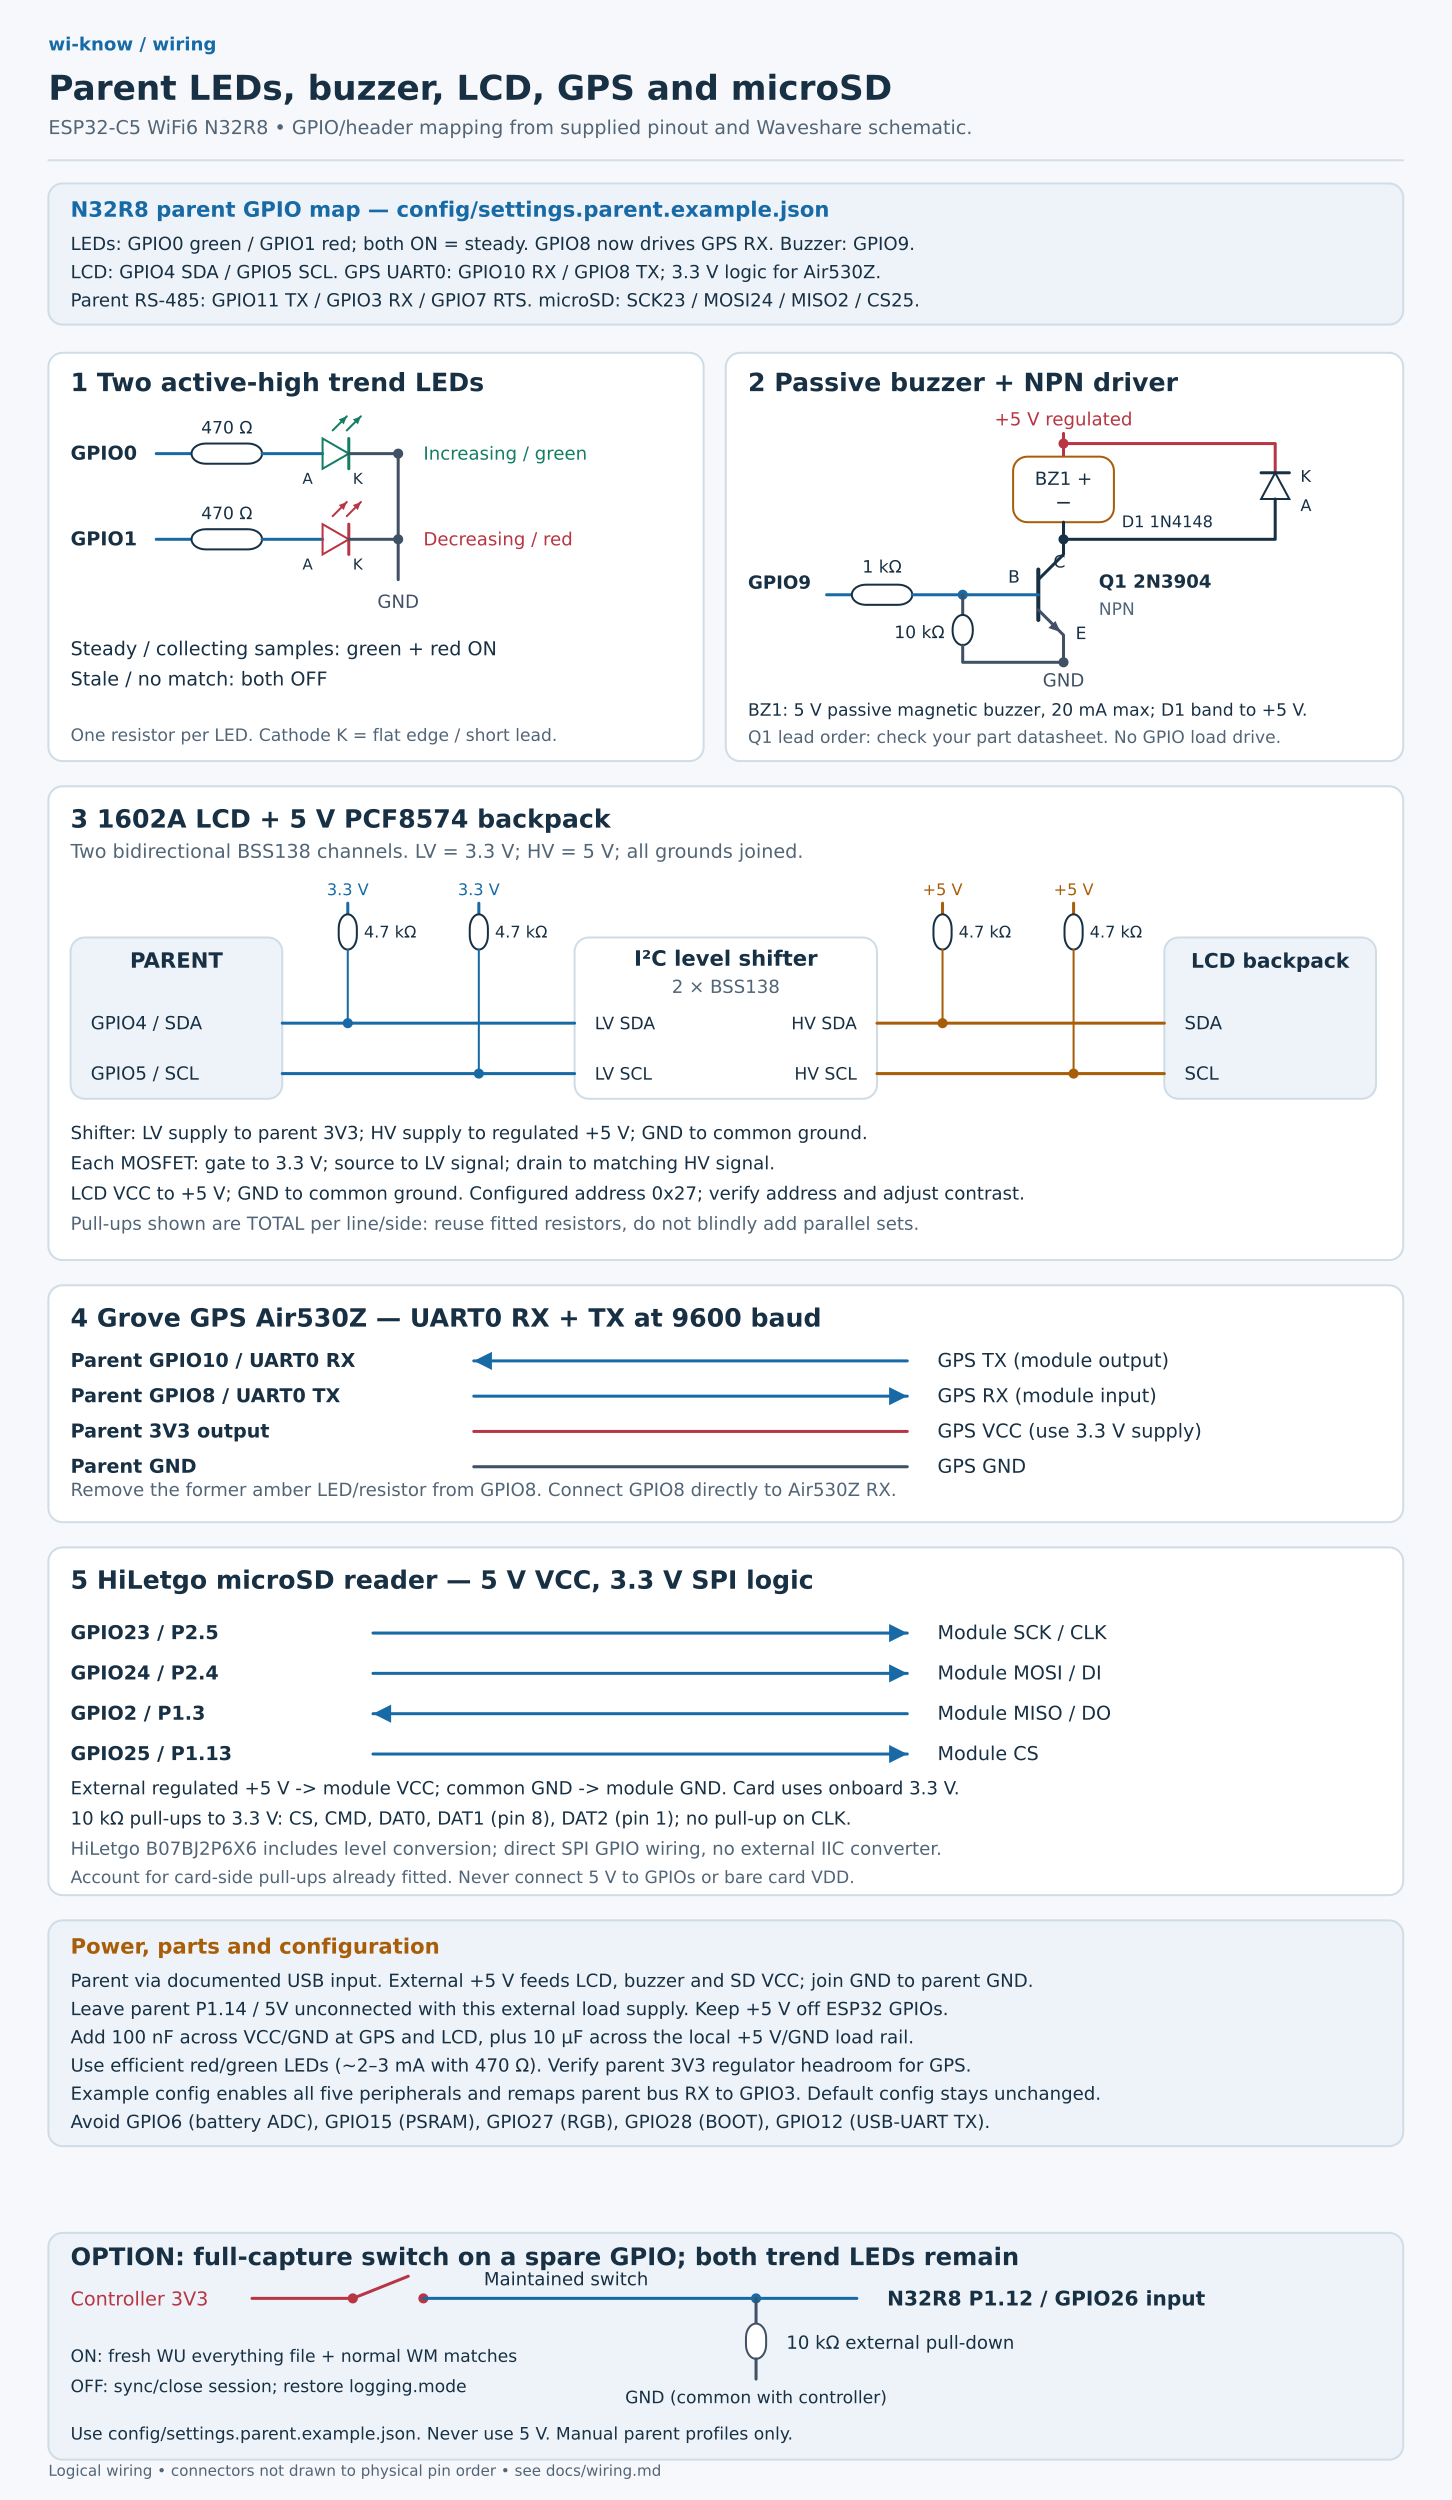
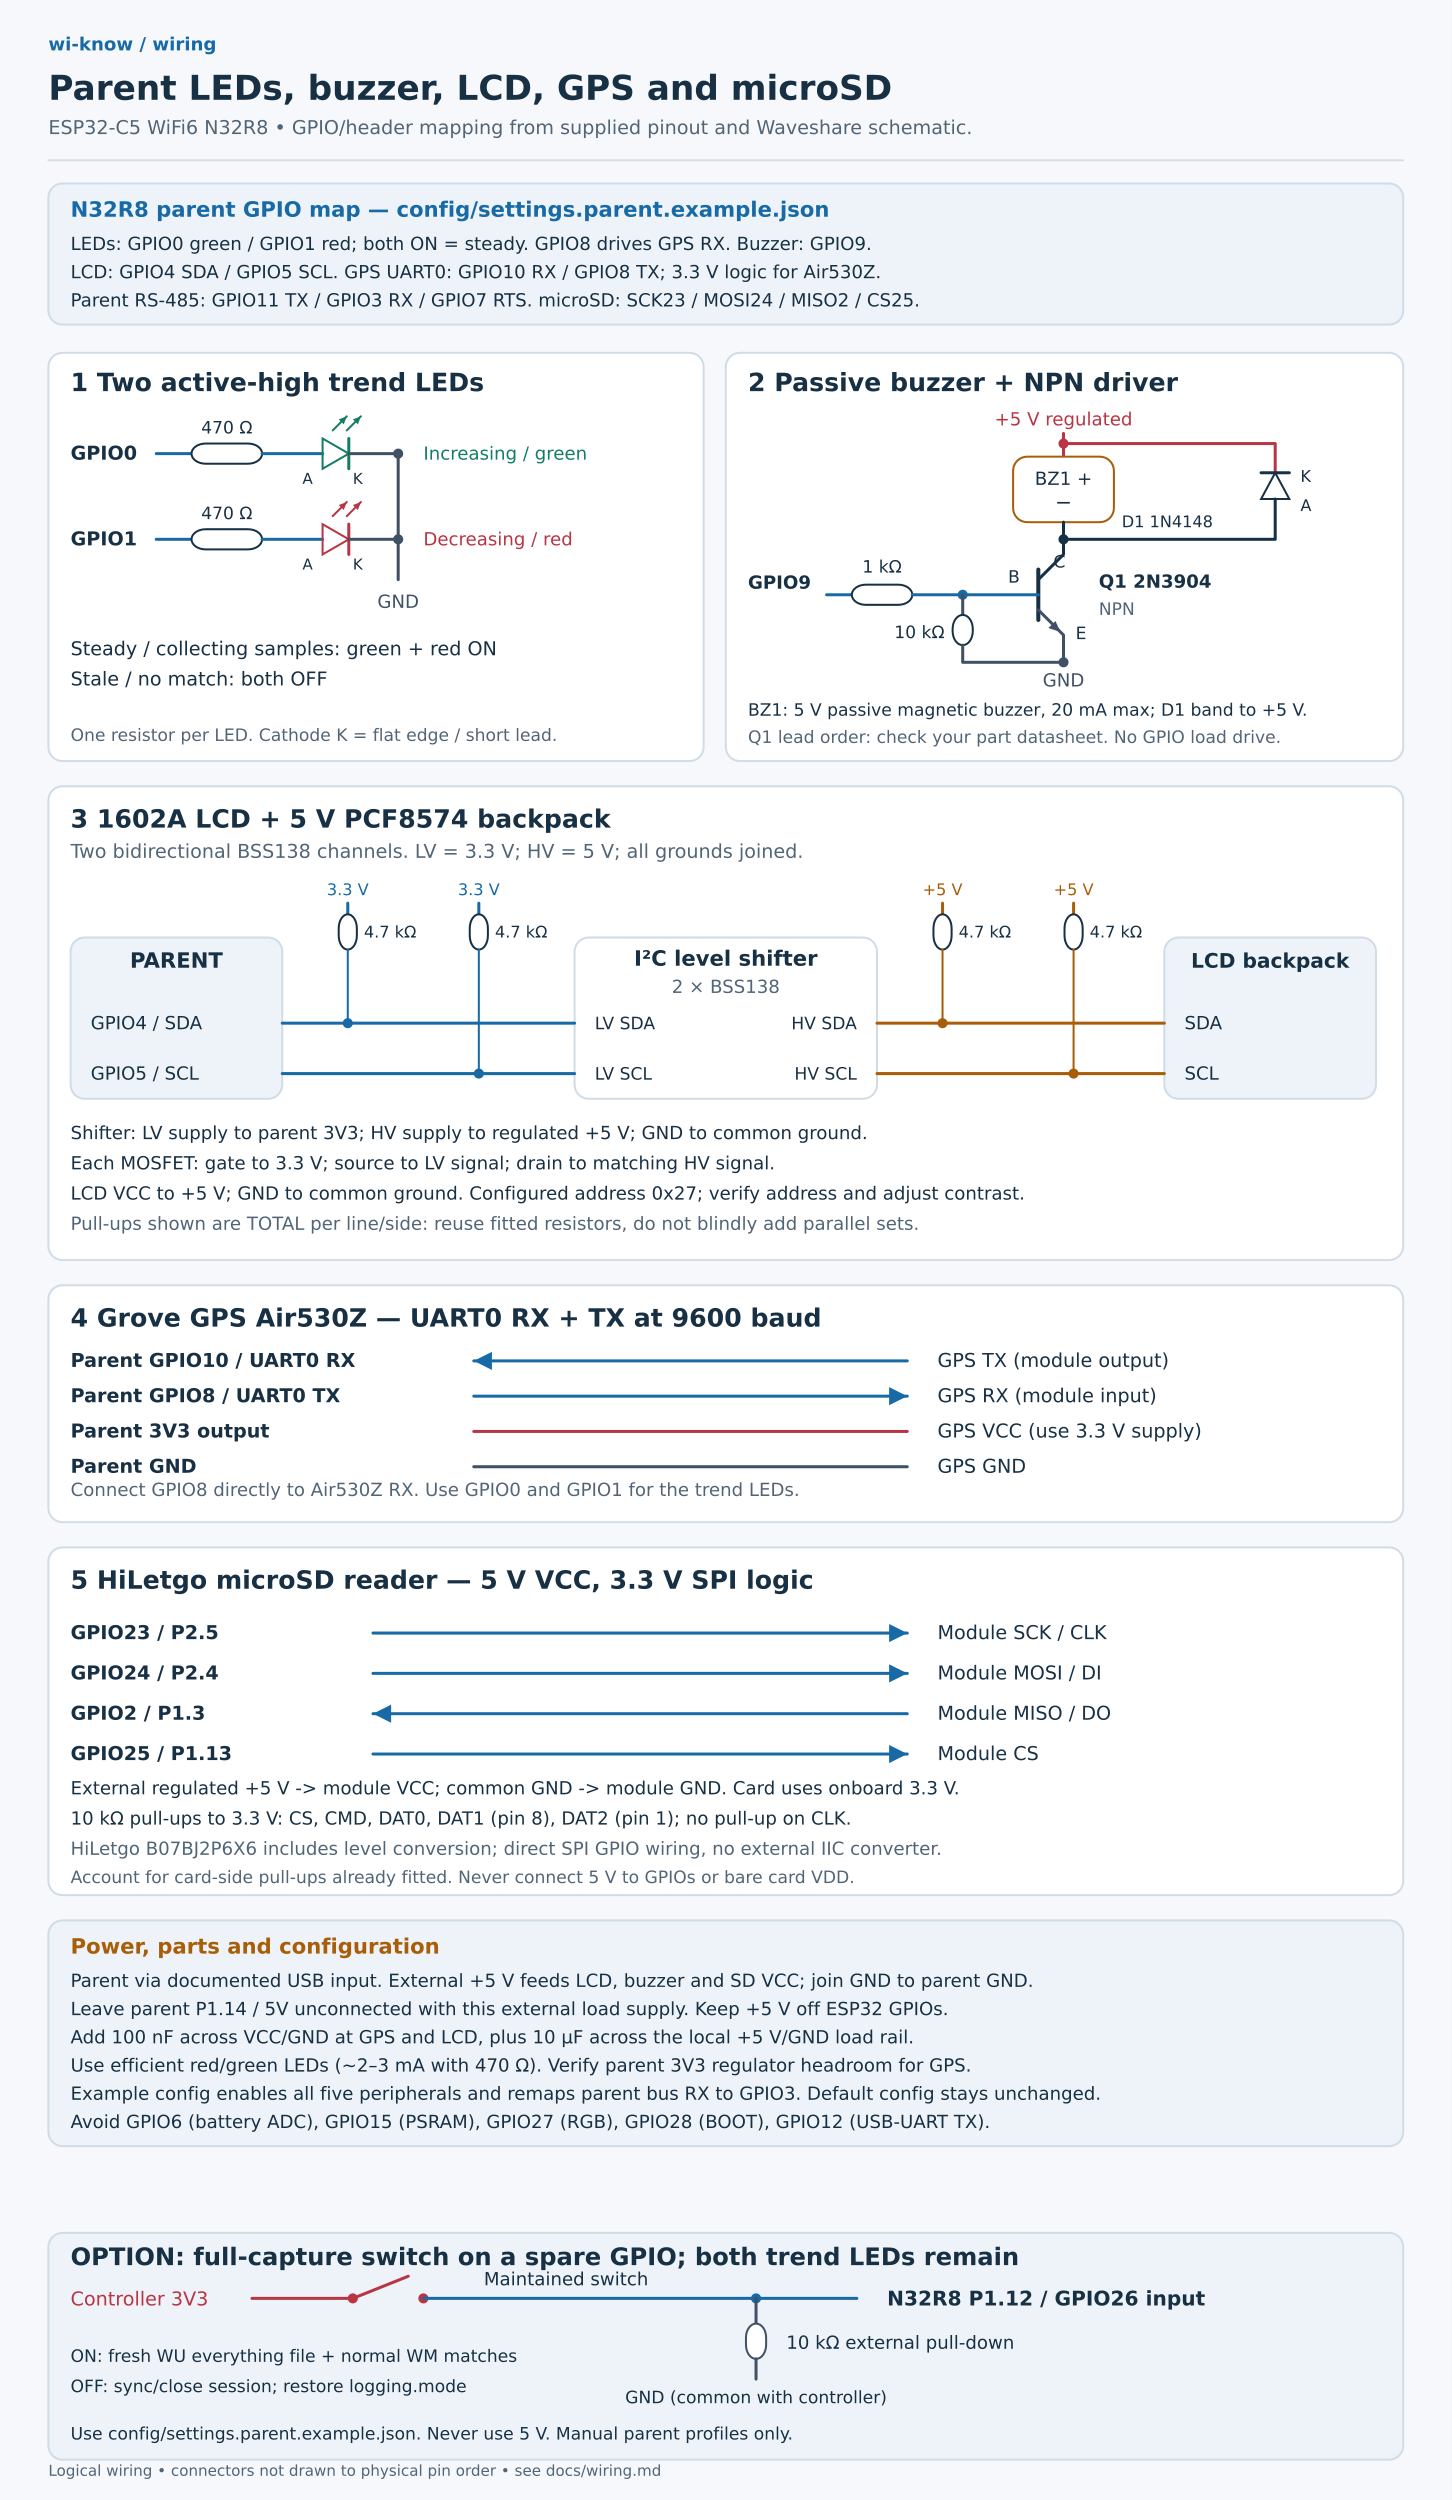
<svg xmlns="http://www.w3.org/2000/svg" width="1440" height="2480" viewBox="0 0 1440 2480" role="img" aria-labelledby="title description">
  <defs>
    <marker id="arrow-blue" markerWidth="8" markerHeight="8" refX="6" refY="3" orient="auto-start-reverse">
      <path d="M0,0 L0,6 L6,3 z" fill="#176aa5" />
    </marker>
  </defs>
  <rect width="1440" height="2480" fill="#f6f8fb" />
  <text x="48" y="50" fill="#176aa5" font-family="DejaVu Sans, Noto Sans, sans-serif" font-size="18" font-weight="700" text-anchor="start">wi-know / wiring</text>
  <text x="48" y="99" fill="#183044" font-family="DejaVu Sans, Noto Sans, sans-serif" font-size="34" font-weight="700" text-anchor="start">Parent LEDs, buzzer, LCD, GPS and microSD</text>
  <text x="48" y="133" fill="#526577" font-family="DejaVu Sans, Noto Sans, sans-serif" font-size="19" font-weight="400" text-anchor="start">ESP32-C5 WiFi6 N32R8 • GPIO/header mapping from supplied pinout and Waveshare schematic.</text>
  <polyline points="48,159 1392,159" fill="none" stroke="#d5dfe8" stroke-width="2" stroke-linejoin="round" stroke-linecap="round" />
  <rect x="48" y="182" width="1344" height="140" rx="14" fill="#edf3f8" stroke="#d0dce6" stroke-width="2" />
  <text x="70" y="215" fill="#176aa5" font-family="DejaVu Sans, Noto Sans, sans-serif" font-size="21" font-weight="700" text-anchor="start">N32R8 parent GPIO map — config/settings.parent.example.json</text>
-   <text x="70" y="248" fill="#183044" font-family="DejaVu Sans, Noto Sans, sans-serif" font-size="18" font-weight="400" text-anchor="start">LEDs: GPIO0 green / GPIO1 red; both ON = steady. GPIO8 now drives GPS RX. Buzzer: GPIO9.</text>
+   <text x="70" y="248" fill="#183044" font-family="DejaVu Sans, Noto Sans, sans-serif" font-size="18" font-weight="400" text-anchor="start">LEDs: GPIO0 green / GPIO1 red; both ON = steady. GPIO8 drives GPS RX. Buzzer: GPIO9.</text>
  <text x="70" y="276" fill="#183044" font-family="DejaVu Sans, Noto Sans, sans-serif" font-size="18" font-weight="400" text-anchor="start">LCD: GPIO4 SDA / GPIO5 SCL. GPS UART0: GPIO10 RX / GPIO8 TX; 3.3 V logic for Air530Z.</text>
  <text x="70" y="304" fill="#183044" font-family="DejaVu Sans, Noto Sans, sans-serif" font-size="18" font-weight="400" text-anchor="start">Parent RS-485: GPIO11 TX / GPIO3 RX / GPIO7 RTS. microSD: SCK23 / MOSI24 / MISO2 / CS25.</text>
  <rect x="48" y="350" width="650" height="405" rx="14" fill="white" stroke="#d0dce6" stroke-width="2" />
  <text x="70" y="388" fill="#183044" font-family="DejaVu Sans, Noto Sans, sans-serif" font-size="25" font-weight="700" text-anchor="start">1  Two active-high trend LEDs</text>
  <text x="70" y="456" fill="#183044" font-family="DejaVu Sans, Noto Sans, sans-serif" font-size="19" font-weight="700" text-anchor="start">GPIO0</text>
  <polyline points="155,450 190,450" fill="none" stroke="#176aa5" stroke-width="3" stroke-linejoin="round" stroke-linecap="round" />
  <rect x="190" y="440" width="70" height="20" rx="14" fill="white" stroke="#183044" stroke-width="2" />
  <text x="225" y="430" fill="#183044" font-family="DejaVu Sans, Noto Sans, sans-serif" font-size="17" font-weight="400" text-anchor="middle">470 Ω</text>
  <polyline points="260,450 320,450" fill="none" stroke="#176aa5" stroke-width="3" stroke-linejoin="round" stroke-linecap="round" />
  <path d="M320,435 L320,465 L346,450 Z" fill="none" stroke="#147d64" stroke-width="2" />
  <polyline points="346,435 346,465" fill="none" stroke="#147d64" stroke-width="3" stroke-linejoin="round" stroke-linecap="round" />
  <polyline points="346,450 395,450" fill="none" stroke="#405165" stroke-width="3" stroke-linejoin="round" stroke-linecap="round" />
  <circle cx="395" cy="450" r="5" fill="#405165" />
  <text x="300" y="480" fill="#183044" font-family="DejaVu Sans, Noto Sans, sans-serif" font-size="15" font-weight="400" text-anchor="start">A</text>
  <text x="350" y="480" fill="#183044" font-family="DejaVu Sans, Noto Sans, sans-serif" font-size="15" font-weight="400" text-anchor="start">K</text>
  <polyline points="330,427 344,413" fill="none" stroke="#147d64" stroke-width="2" stroke-linejoin="round" stroke-linecap="round" />
  <path d="M344,413 l-8,3 l5,5 Z" fill="#147d64" />
  <polyline points="344,427 358,413" fill="none" stroke="#147d64" stroke-width="2" stroke-linejoin="round" stroke-linecap="round" />
  <path d="M358,413 l-8,3 l5,5 Z" fill="#147d64" />
  <text x="420" y="456" fill="#147d64" font-family="DejaVu Sans, Noto Sans, sans-serif" font-size="18" font-weight="400" text-anchor="start">Increasing / green</text>
  <text x="70" y="541" fill="#183044" font-family="DejaVu Sans, Noto Sans, sans-serif" font-size="19" font-weight="700" text-anchor="start">GPIO1</text>
  <polyline points="155,535 190,535" fill="none" stroke="#176aa5" stroke-width="3" stroke-linejoin="round" stroke-linecap="round" />
  <rect x="190" y="525" width="70" height="20" rx="14" fill="white" stroke="#183044" stroke-width="2" />
  <text x="225" y="515" fill="#183044" font-family="DejaVu Sans, Noto Sans, sans-serif" font-size="17" font-weight="400" text-anchor="middle">470 Ω</text>
  <polyline points="260,535 320,535" fill="none" stroke="#176aa5" stroke-width="3" stroke-linejoin="round" stroke-linecap="round" />
  <path d="M320,520 L320,550 L346,535 Z" fill="none" stroke="#b83543" stroke-width="2" />
  <polyline points="346,520 346,550" fill="none" stroke="#b83543" stroke-width="3" stroke-linejoin="round" stroke-linecap="round" />
  <polyline points="346,535 395,535" fill="none" stroke="#405165" stroke-width="3" stroke-linejoin="round" stroke-linecap="round" />
  <circle cx="395" cy="535" r="5" fill="#405165" />
  <text x="300" y="565" fill="#183044" font-family="DejaVu Sans, Noto Sans, sans-serif" font-size="15" font-weight="400" text-anchor="start">A</text>
  <text x="350" y="565" fill="#183044" font-family="DejaVu Sans, Noto Sans, sans-serif" font-size="15" font-weight="400" text-anchor="start">K</text>
  <polyline points="330,512 344,498" fill="none" stroke="#b83543" stroke-width="2" stroke-linejoin="round" stroke-linecap="round" />
  <path d="M344,498 l-8,3 l5,5 Z" fill="#b83543" />
  <polyline points="344,512 358,498" fill="none" stroke="#b83543" stroke-width="2" stroke-linejoin="round" stroke-linecap="round" />
  <path d="M358,498 l-8,3 l5,5 Z" fill="#b83543" />
  <text x="420" y="541" fill="#b83543" font-family="DejaVu Sans, Noto Sans, sans-serif" font-size="18" font-weight="400" text-anchor="start">Decreasing / red</text>
  <polyline points="395,450 395,575" fill="none" stroke="#405165" stroke-width="3" stroke-linejoin="round" stroke-linecap="round" />
  <text x="395" y="603" fill="#405165" font-family="DejaVu Sans, Noto Sans, sans-serif" font-size="18" font-weight="400" text-anchor="middle">GND</text>
  <text x="70" y="650" fill="#183044" font-family="DejaVu Sans, Noto Sans, sans-serif" font-size="19" font-weight="400" text-anchor="start">Steady / collecting samples: green + red ON</text>
  <text x="70" y="680" fill="#183044" font-family="DejaVu Sans, Noto Sans, sans-serif" font-size="19" font-weight="400" text-anchor="start">Stale / no match: both OFF</text>
  <text x="70" y="735" fill="#526577" font-family="DejaVu Sans, Noto Sans, sans-serif" font-size="17" font-weight="400" text-anchor="start">One resistor per LED. Cathode K = flat edge / short lead.</text>
  <rect x="720" y="350" width="672" height="405" rx="14" fill="white" stroke="#d0dce6" stroke-width="2" />
  <text x="742" y="388" fill="#183044" font-family="DejaVu Sans, Noto Sans, sans-serif" font-size="25" font-weight="700" text-anchor="start">2  Passive buzzer + NPN driver</text>
  <text x="1055" y="422" fill="#b83543" font-family="DejaVu Sans, Noto Sans, sans-serif" font-size="18" font-weight="400" text-anchor="middle">+5 V regulated</text>
  <polyline points="1055,430 1055,453" fill="none" stroke="#b83543" stroke-width="3" stroke-linejoin="round" stroke-linecap="round" />
  <rect x="1005" y="453" width="100" height="65" rx="14" fill="white" stroke="#a85e08" stroke-width="2" />
  <text x="1055" y="481" fill="#183044" font-family="DejaVu Sans, Noto Sans, sans-serif" font-size="18" font-weight="400" text-anchor="middle">BZ1 +</text>
  <text x="1055" y="505" fill="#183044" font-family="DejaVu Sans, Noto Sans, sans-serif" font-size="20" font-weight="400" text-anchor="middle">−</text>
  <polyline points="1055,518 1055,550 1030,575" fill="none" stroke="#183044" stroke-width="3" stroke-linejoin="round" stroke-linecap="round" />
  <text x="1045" y="563" fill="#183044" font-family="DejaVu Sans, Noto Sans, sans-serif" font-size="17" font-weight="400" text-anchor="start">C</text>
  <polyline points="1030,565 1030,615" fill="none" stroke="#183044" stroke-width="4" stroke-linejoin="round" stroke-linecap="round" />
  <polyline points="1030,605 1055,630 1055,657" fill="none" stroke="#405165" stroke-width="3" stroke-linejoin="round" stroke-linecap="round" />
  <path d="M1052,627 l-12,-4 l7,-7 Z" fill="#405165" />
  <text x="1067" y="634" fill="#183044" font-family="DejaVu Sans, Noto Sans, sans-serif" font-size="17" font-weight="400" text-anchor="start">E</text>
  <text x="1090" y="583" fill="#183044" font-family="DejaVu Sans, Noto Sans, sans-serif" font-size="18" font-weight="700" text-anchor="start">Q1 2N3904</text>
  <text x="1090" y="610" fill="#526577" font-family="DejaVu Sans, Noto Sans, sans-serif" font-size="17" font-weight="400" text-anchor="start">NPN</text>
  <text x="742" y="584" fill="#183044" font-family="DejaVu Sans, Noto Sans, sans-serif" font-size="18" font-weight="700" text-anchor="start">GPIO9</text>
  <polyline points="820,590 845,590" fill="none" stroke="#176aa5" stroke-width="3" stroke-linejoin="round" stroke-linecap="round" />
  <rect x="845" y="580" width="60" height="20" rx="14" fill="white" stroke="#183044" stroke-width="2" />
  <text x="875" y="568" fill="#183044" font-family="DejaVu Sans, Noto Sans, sans-serif" font-size="17" font-weight="400" text-anchor="middle">1 kΩ</text>
  <polyline points="905,590 1030,590" fill="none" stroke="#176aa5" stroke-width="3" stroke-linejoin="round" stroke-linecap="round" />
  <text x="1000" y="578" fill="#183044" font-family="DejaVu Sans, Noto Sans, sans-serif" font-size="17" font-weight="400" text-anchor="start">B</text>
  <circle cx="955" cy="590" r="5" fill="#176aa5" />
  <polyline points="955,590 955,610" fill="none" stroke="#405165" stroke-width="3" stroke-linejoin="round" stroke-linecap="round" />
  <rect x="945" y="610" width="20" height="30" rx="14" fill="white" stroke="#183044" stroke-width="2" />
  <text x="937" y="633" fill="#183044" font-family="DejaVu Sans, Noto Sans, sans-serif" font-size="17" font-weight="400" text-anchor="end">10 kΩ</text>
  <polyline points="955,640 955,657 1055,657" fill="none" stroke="#405165" stroke-width="3" stroke-linejoin="round" stroke-linecap="round" />
  <circle cx="1055" cy="657" r="5" fill="#405165" />
  <text x="1055" y="681" fill="#405165" font-family="DejaVu Sans, Noto Sans, sans-serif" font-size="18" font-weight="400" text-anchor="middle">GND</text>
  <polyline points="1055,440 1265,440 1265,469" fill="none" stroke="#b83543" stroke-width="3" stroke-linejoin="round" stroke-linecap="round" />
  <circle cx="1055" cy="440" r="5" fill="#b83543" />
  <polyline points="1251,469 1279,469" fill="none" stroke="#183044" stroke-width="3" stroke-linejoin="round" stroke-linecap="round" />
  <path d="M1251,495 L1279,495 L1265,469 Z" fill="none" stroke="#183044" stroke-width="2" />
  <polyline points="1265,495 1265,535 1055,535" fill="none" stroke="#183044" stroke-width="3" stroke-linejoin="round" stroke-linecap="round" />
  <circle cx="1055" cy="535" r="5" fill="#183044" />
  <text x="1290" y="478" fill="#183044" font-family="DejaVu Sans, Noto Sans, sans-serif" font-size="16" font-weight="400" text-anchor="start">K</text>
  <text x="1290" y="507" fill="#183044" font-family="DejaVu Sans, Noto Sans, sans-serif" font-size="16" font-weight="400" text-anchor="start">A</text>
  <text x="1158" y="523" fill="#183044" font-family="DejaVu Sans, Noto Sans, sans-serif" font-size="16" font-weight="400" text-anchor="middle">D1 1N4148</text>
  <text x="742" y="710" fill="#183044" font-family="DejaVu Sans, Noto Sans, sans-serif" font-size="17" font-weight="400" text-anchor="start">BZ1: 5 V passive magnetic buzzer, 20 mA max; D1 band to +5 V.</text>
  <text x="742" y="737" fill="#526577" font-family="DejaVu Sans, Noto Sans, sans-serif" font-size="17" font-weight="400" text-anchor="start">Q1 lead order: check your part datasheet. No GPIO load drive.</text>
  <rect x="48" y="780" width="1344" height="470" rx="14" fill="white" stroke="#d0dce6" stroke-width="2" />
  <text x="70" y="821" fill="#183044" font-family="DejaVu Sans, Noto Sans, sans-serif" font-size="25" font-weight="700" text-anchor="start">3  1602A LCD + 5 V PCF8574 backpack</text>
  <text x="70" y="851" fill="#526577" font-family="DejaVu Sans, Noto Sans, sans-serif" font-size="19" font-weight="400" text-anchor="start">Two bidirectional BSS138 channels. LV = 3.3 V; HV = 5 V; all grounds joined.</text>
  <rect x="70" y="930" width="210" height="160" rx="14" fill="#edf3f8" stroke="#d0dce6" stroke-width="2" />
  <text x="175" y="960" fill="#183044" font-family="DejaVu Sans, Noto Sans, sans-serif" font-size="21" font-weight="700" text-anchor="middle">PARENT</text>
  <rect x="570" y="930" width="300" height="160" rx="14" fill="white" stroke="#d0dce6" stroke-width="2" />
  <text x="720" y="958" fill="#183044" font-family="DejaVu Sans, Noto Sans, sans-serif" font-size="21" font-weight="700" text-anchor="middle">I²C level shifter</text>
  <text x="720" y="985" fill="#526577" font-family="DejaVu Sans, Noto Sans, sans-serif" font-size="18" font-weight="400" text-anchor="middle">2 × BSS138</text>
  <rect x="1155" y="930" width="210" height="160" rx="14" fill="#edf3f8" stroke="#d0dce6" stroke-width="2" />
  <text x="1260" y="960" fill="#183044" font-family="DejaVu Sans, Noto Sans, sans-serif" font-size="20" font-weight="700" text-anchor="middle">LCD backpack</text>
  <text x="90" y="1021" fill="#183044" font-family="DejaVu Sans, Noto Sans, sans-serif" font-size="18" font-weight="400" text-anchor="start">GPIO4 / SDA</text>
  <polyline points="280,1015 570,1015" fill="none" stroke="#176aa5" stroke-width="3" stroke-linejoin="round" stroke-linecap="round" />
  <text x="590" y="1021" fill="#183044" font-family="DejaVu Sans, Noto Sans, sans-serif" font-size="17" font-weight="400" text-anchor="start">LV SDA</text>
  <text x="850" y="1021" fill="#183044" font-family="DejaVu Sans, Noto Sans, sans-serif" font-size="17" font-weight="400" text-anchor="end">HV SDA</text>
  <polyline points="870,1015 1155,1015" fill="none" stroke="#a85e08" stroke-width="3" stroke-linejoin="round" stroke-linecap="round" />
  <text x="1175" y="1021" fill="#183044" font-family="DejaVu Sans, Noto Sans, sans-serif" font-size="18" font-weight="400" text-anchor="start">SDA</text>
  <text x="90" y="1071" fill="#183044" font-family="DejaVu Sans, Noto Sans, sans-serif" font-size="18" font-weight="400" text-anchor="start">GPIO5 / SCL</text>
  <polyline points="280,1065 570,1065" fill="none" stroke="#176aa5" stroke-width="3" stroke-linejoin="round" stroke-linecap="round" />
  <text x="590" y="1071" fill="#183044" font-family="DejaVu Sans, Noto Sans, sans-serif" font-size="17" font-weight="400" text-anchor="start">LV SCL</text>
  <text x="850" y="1071" fill="#183044" font-family="DejaVu Sans, Noto Sans, sans-serif" font-size="17" font-weight="400" text-anchor="end">HV SCL</text>
  <polyline points="870,1065 1155,1065" fill="none" stroke="#a85e08" stroke-width="3" stroke-linejoin="round" stroke-linecap="round" />
  <text x="1175" y="1071" fill="#183044" font-family="DejaVu Sans, Noto Sans, sans-serif" font-size="18" font-weight="400" text-anchor="start">SCL</text>
  <text x="345" y="888" fill="#176aa5" font-family="DejaVu Sans, Noto Sans, sans-serif" font-size="16" font-weight="400" text-anchor="middle">3.3 V</text>
  <polyline points="345,896 345,907" fill="none" stroke="#176aa5" stroke-width="3" stroke-linejoin="round" stroke-linecap="round" />
  <rect x="336" y="907" width="18" height="35" rx="14" fill="white" stroke="#183044" stroke-width="2" />
  <text x="361" y="930" fill="#183044" font-family="DejaVu Sans, Noto Sans, sans-serif" font-size="16" font-weight="400" text-anchor="start">4.7 kΩ</text>
  <polyline points="345,942 345,1015" fill="none" stroke="#176aa5" stroke-width="2" stroke-linejoin="round" stroke-linecap="round" />
  <circle cx="345" cy="1015" r="5" fill="#176aa5" />
  <text x="475" y="888" fill="#176aa5" font-family="DejaVu Sans, Noto Sans, sans-serif" font-size="16" font-weight="400" text-anchor="middle">3.3 V</text>
  <polyline points="475,896 475,907" fill="none" stroke="#176aa5" stroke-width="3" stroke-linejoin="round" stroke-linecap="round" />
  <rect x="466" y="907" width="18" height="35" rx="14" fill="white" stroke="#183044" stroke-width="2" />
  <text x="491" y="930" fill="#183044" font-family="DejaVu Sans, Noto Sans, sans-serif" font-size="16" font-weight="400" text-anchor="start">4.7 kΩ</text>
  <polyline points="475,942 475,1065" fill="none" stroke="#176aa5" stroke-width="2" stroke-linejoin="round" stroke-linecap="round" />
  <circle cx="475" cy="1065" r="5" fill="#176aa5" />
  <text x="935" y="888" fill="#a85e08" font-family="DejaVu Sans, Noto Sans, sans-serif" font-size="16" font-weight="400" text-anchor="middle">+5 V</text>
  <polyline points="935,896 935,907" fill="none" stroke="#a85e08" stroke-width="3" stroke-linejoin="round" stroke-linecap="round" />
  <rect x="926" y="907" width="18" height="35" rx="14" fill="white" stroke="#183044" stroke-width="2" />
  <text x="951" y="930" fill="#183044" font-family="DejaVu Sans, Noto Sans, sans-serif" font-size="16" font-weight="400" text-anchor="start">4.7 kΩ</text>
  <polyline points="935,942 935,1015" fill="none" stroke="#a85e08" stroke-width="2" stroke-linejoin="round" stroke-linecap="round" />
  <circle cx="935" cy="1015" r="5" fill="#a85e08" />
  <text x="1065" y="888" fill="#a85e08" font-family="DejaVu Sans, Noto Sans, sans-serif" font-size="16" font-weight="400" text-anchor="middle">+5 V</text>
  <polyline points="1065,896 1065,907" fill="none" stroke="#a85e08" stroke-width="3" stroke-linejoin="round" stroke-linecap="round" />
  <rect x="1056" y="907" width="18" height="35" rx="14" fill="white" stroke="#183044" stroke-width="2" />
  <text x="1081" y="930" fill="#183044" font-family="DejaVu Sans, Noto Sans, sans-serif" font-size="16" font-weight="400" text-anchor="start">4.7 kΩ</text>
  <polyline points="1065,942 1065,1065" fill="none" stroke="#a85e08" stroke-width="2" stroke-linejoin="round" stroke-linecap="round" />
  <circle cx="1065" cy="1065" r="5" fill="#a85e08" />
  <text x="70" y="1130" fill="#183044" font-family="DejaVu Sans, Noto Sans, sans-serif" font-size="18" font-weight="400" text-anchor="start">Shifter: LV supply to parent 3V3; HV supply to regulated +5 V; GND to common ground.</text>
  <text x="70" y="1160" fill="#183044" font-family="DejaVu Sans, Noto Sans, sans-serif" font-size="18" font-weight="400" text-anchor="start">Each MOSFET: gate to 3.3 V; source to LV signal; drain to matching HV signal.</text>
  <text x="70" y="1190" fill="#183044" font-family="DejaVu Sans, Noto Sans, sans-serif" font-size="18" font-weight="400" text-anchor="start">LCD VCC to +5 V; GND to common ground. Configured address 0x27; verify address and adjust contrast.</text>
  <text x="70" y="1220" fill="#526577" font-family="DejaVu Sans, Noto Sans, sans-serif" font-size="18" font-weight="400" text-anchor="start">Pull-ups shown are TOTAL per line/side: reuse fitted resistors, do not blindly add parallel sets.</text>
  <rect x="48" y="1275" width="1344" height="235" rx="14" fill="white" stroke="#d0dce6" stroke-width="2" />
  <text x="70" y="1316" fill="#183044" font-family="DejaVu Sans, Noto Sans, sans-serif" font-size="25" font-weight="700" text-anchor="start">4  Grove GPS Air530Z — UART0 RX + TX at 9600 baud</text>
  <text x="70" y="1356" fill="#183044" font-family="DejaVu Sans, Noto Sans, sans-serif" font-size="19" font-weight="700" text-anchor="start">Parent GPIO10 / UART0 RX</text>
  <text x="930" y="1356" fill="#183044" font-family="DejaVu Sans, Noto Sans, sans-serif" font-size="19" font-weight="400" text-anchor="start">GPS TX (module output)</text>
  <polyline points="900,1350 470,1350" fill="none" stroke="#176aa5" stroke-width="3" stroke-linejoin="round" stroke-linecap="round" marker-end="url(#arrow-blue)" />
  <text x="70" y="1391" fill="#183044" font-family="DejaVu Sans, Noto Sans, sans-serif" font-size="19" font-weight="700" text-anchor="start">Parent GPIO8 / UART0 TX</text>
  <text x="930" y="1391" fill="#183044" font-family="DejaVu Sans, Noto Sans, sans-serif" font-size="19" font-weight="400" text-anchor="start">GPS RX (module input)</text>
  <polyline points="470,1385 900,1385" fill="none" stroke="#176aa5" stroke-width="3" stroke-linejoin="round" stroke-linecap="round" marker-end="url(#arrow-blue)" />
  <text x="70" y="1426" fill="#183044" font-family="DejaVu Sans, Noto Sans, sans-serif" font-size="19" font-weight="700" text-anchor="start">Parent 3V3 output</text>
  <text x="930" y="1426" fill="#183044" font-family="DejaVu Sans, Noto Sans, sans-serif" font-size="19" font-weight="400" text-anchor="start">GPS VCC (use 3.3 V supply)</text>
  <polyline points="470,1420 900,1420" fill="none" stroke="#b83543" stroke-width="3" stroke-linejoin="round" stroke-linecap="round" />
  <text x="70" y="1461" fill="#183044" font-family="DejaVu Sans, Noto Sans, sans-serif" font-size="19" font-weight="700" text-anchor="start">Parent GND</text>
  <text x="930" y="1461" fill="#183044" font-family="DejaVu Sans, Noto Sans, sans-serif" font-size="19" font-weight="400" text-anchor="start">GPS GND</text>
  <polyline points="470,1455 900,1455" fill="none" stroke="#405165" stroke-width="3" stroke-linejoin="round" stroke-linecap="round" />
-   <text x="70" y="1484" fill="#526577" font-family="DejaVu Sans, Noto Sans, sans-serif" font-size="18" font-weight="400" text-anchor="start">Remove the former amber LED/resistor from GPIO8. Connect GPIO8 directly to Air530Z RX.</text>
+   <text x="70" y="1484" fill="#526577" font-family="DejaVu Sans, Noto Sans, sans-serif" font-size="18" font-weight="400" text-anchor="start">Connect GPIO8 directly to Air530Z RX. Use GPIO0 and GPIO1 for the trend LEDs.</text>
  <rect x="48" y="1535" width="1344" height="345" rx="14" fill="white" stroke="#d0dce6" stroke-width="2" />
  <text x="70" y="1576" fill="#183044" font-family="DejaVu Sans, Noto Sans, sans-serif" font-size="25" font-weight="700" text-anchor="start">5  HiLetgo microSD reader — 5 V VCC, 3.3 V SPI logic</text>
  <text x="70" y="1626" fill="#183044" font-family="DejaVu Sans, Noto Sans, sans-serif" font-size="19" font-weight="700" text-anchor="start">GPIO23 / P2.5</text>
  <text x="930" y="1626" fill="#183044" font-family="DejaVu Sans, Noto Sans, sans-serif" font-size="19" font-weight="400" text-anchor="start">Module SCK / CLK</text>
  <polyline points="370,1620 900,1620" fill="none" stroke="#176aa5" stroke-width="3" stroke-linejoin="round" stroke-linecap="round" marker-end="url(#arrow-blue)" />
  <text x="70" y="1666" fill="#183044" font-family="DejaVu Sans, Noto Sans, sans-serif" font-size="19" font-weight="700" text-anchor="start">GPIO24 / P2.4</text>
  <text x="930" y="1666" fill="#183044" font-family="DejaVu Sans, Noto Sans, sans-serif" font-size="19" font-weight="400" text-anchor="start">Module MOSI / DI</text>
  <polyline points="370,1660 900,1660" fill="none" stroke="#176aa5" stroke-width="3" stroke-linejoin="round" stroke-linecap="round" marker-end="url(#arrow-blue)" />
  <text x="70" y="1706" fill="#183044" font-family="DejaVu Sans, Noto Sans, sans-serif" font-size="19" font-weight="700" text-anchor="start">GPIO2 / P1.3</text>
  <text x="930" y="1706" fill="#183044" font-family="DejaVu Sans, Noto Sans, sans-serif" font-size="19" font-weight="400" text-anchor="start">Module MISO / DO</text>
  <polyline points="900,1700 370,1700" fill="none" stroke="#176aa5" stroke-width="3" stroke-linejoin="round" stroke-linecap="round" marker-end="url(#arrow-blue)" />
  <text x="70" y="1746" fill="#183044" font-family="DejaVu Sans, Noto Sans, sans-serif" font-size="19" font-weight="700" text-anchor="start">GPIO25 / P1.13</text>
  <text x="930" y="1746" fill="#183044" font-family="DejaVu Sans, Noto Sans, sans-serif" font-size="19" font-weight="400" text-anchor="start">Module CS</text>
  <polyline points="370,1740 900,1740" fill="none" stroke="#176aa5" stroke-width="3" stroke-linejoin="round" stroke-linecap="round" marker-end="url(#arrow-blue)" />
  <text x="70" y="1780" fill="#183044" font-family="DejaVu Sans, Noto Sans, sans-serif" font-size="18" font-weight="400" text-anchor="start">External regulated +5 V -&gt; module VCC; common GND -&gt; module GND. Card uses onboard 3.3 V.</text>
  <text x="70" y="1810" fill="#183044" font-family="DejaVu Sans, Noto Sans, sans-serif" font-size="18" font-weight="400" text-anchor="start">10 kΩ pull-ups to 3.3 V: CS, CMD, DAT0, DAT1 (pin 8), DAT2 (pin 1); no pull-up on CLK.</text>
  <text x="70" y="1840" fill="#526577" font-family="DejaVu Sans, Noto Sans, sans-serif" font-size="18" font-weight="400" text-anchor="start">HiLetgo B07BJ2P6X6 includes level conversion; direct SPI GPIO wiring, no external IIC converter.</text>
  <text x="70" y="1868" fill="#526577" font-family="DejaVu Sans, Noto Sans, sans-serif" font-size="17" font-weight="400" text-anchor="start">Account for card-side pull-ups already fitted. Never connect 5 V to GPIOs or bare card VDD.</text>
  <rect x="48" y="1905" width="1344" height="224" rx="14" fill="#edf3f8" stroke="#d0dce6" stroke-width="2" />
  <text x="70" y="1938" fill="#a85e08" font-family="DejaVu Sans, Noto Sans, sans-serif" font-size="21" font-weight="700" text-anchor="start">Power, parts and configuration</text>
  <text x="70" y="1971" fill="#183044" font-family="DejaVu Sans, Noto Sans, sans-serif" font-size="18" font-weight="400" text-anchor="start">Parent via documented USB input. External +5 V feeds LCD, buzzer and SD VCC; join GND to parent GND.</text>
  <text x="70" y="1999" fill="#183044" font-family="DejaVu Sans, Noto Sans, sans-serif" font-size="18" font-weight="400" text-anchor="start">Leave parent P1.14 / 5V unconnected with this external load supply. Keep +5 V off ESP32 GPIOs.</text>
  <text x="70" y="2027" fill="#183044" font-family="DejaVu Sans, Noto Sans, sans-serif" font-size="18" font-weight="400" text-anchor="start">Add 100 nF across VCC/GND at GPS and LCD, plus 10 µF across the local +5 V/GND load rail.</text>
  <text x="70" y="2055" fill="#183044" font-family="DejaVu Sans, Noto Sans, sans-serif" font-size="18" font-weight="400" text-anchor="start">Use efficient red/green LEDs (~2–3 mA with 470 Ω). Verify parent 3V3 regulator headroom for GPS.</text>
  <text x="70" y="2083" fill="#183044" font-family="DejaVu Sans, Noto Sans, sans-serif" font-size="18" font-weight="400" text-anchor="start">Example config enables all five peripherals and remaps parent bus RX to GPIO3. Default config stays unchanged.</text>
  <text x="70" y="2111" fill="#183044" font-family="DejaVu Sans, Noto Sans, sans-serif" font-size="18" font-weight="400" text-anchor="start">Avoid GPIO6 (battery ADC), GPIO15 (PSRAM), GPIO27 (RGB), GPIO28 (BOOT), GPIO12 (USB-UART TX).</text>
  <rect x="48" y="2215" width="1344" height="225" rx="14" fill="#edf3f8" stroke="#d0dce6" stroke-width="2" />
  <text x="70" y="2247" fill="#183044" font-family="DejaVu Sans, Noto Sans, sans-serif" font-size="24" font-weight="700" text-anchor="start">OPTION: full-capture switch on a spare GPIO; both trend LEDs remain</text>
  <text x="70" y="2287" fill="#b83543" font-family="DejaVu Sans, Noto Sans, sans-serif" font-size="19" font-weight="400" text-anchor="start">Controller 3V3</text>
  <polyline points="250,2280 350,2280" fill="none" stroke="#b83543" stroke-width="3" stroke-linejoin="round" stroke-linecap="round" />
  <circle cx="350" cy="2280" r="5" fill="#b83543" />
  <polyline points="350,2280 405,2258" fill="none" stroke="#b83543" stroke-width="3" stroke-linejoin="round" stroke-linecap="round" />
  <circle cx="420" cy="2280" r="5" fill="#b83543" />
  <polyline points="420,2280 850,2280" fill="none" stroke="#176aa5" stroke-width="3" stroke-linejoin="round" stroke-linecap="round" />
  <text x="480" y="2267" fill="#183044" font-family="DejaVu Sans, Noto Sans, sans-serif" font-size="18" font-weight="400" text-anchor="start">Maintained switch</text>
  <text x="880" y="2287" fill="#183044" font-family="DejaVu Sans, Noto Sans, sans-serif" font-size="20" font-weight="700" text-anchor="start">N32R8 P1.12 / GPIO26 input</text>
  <circle cx="750" cy="2280" r="5" fill="#176aa5" />
  <polyline points="750,2280 750,2305" fill="none" stroke="#405165" stroke-width="3" stroke-linejoin="round" stroke-linecap="round" />
  <rect x="740" y="2305" width="20" height="35" rx="14" fill="white" stroke="#405165" stroke-width="2" />
  <polyline points="750,2340 750,2360" fill="none" stroke="#405165" stroke-width="3" stroke-linejoin="round" stroke-linecap="round" />
  <text x="780" y="2330" fill="#183044" font-family="DejaVu Sans, Noto Sans, sans-serif" font-size="18" font-weight="400" text-anchor="start">10 kΩ external pull-down</text>
  <text x="750" y="2384" fill="#183044" font-family="DejaVu Sans, Noto Sans, sans-serif" font-size="17" font-weight="400" text-anchor="middle">GND (common with controller)</text>
  <text x="70" y="2343" fill="#183044" font-family="DejaVu Sans, Noto Sans, sans-serif" font-size="17" font-weight="400" text-anchor="start">ON: fresh WU everything file + normal WM matches</text>
  <text x="70" y="2373" fill="#183044" font-family="DejaVu Sans, Noto Sans, sans-serif" font-size="17" font-weight="400" text-anchor="start">OFF: sync/close session; restore logging.mode</text>
  <text x="70" y="2420" fill="#183044" font-family="DejaVu Sans, Noto Sans, sans-serif" font-size="17" font-weight="400" text-anchor="start">Use config/settings.parent.example.json. Never use 5 V. Manual parent profiles only.</text>
  <text x="48" y="2456" fill="#526577" font-family="DejaVu Sans, Noto Sans, sans-serif" font-size="15" font-weight="400" text-anchor="start">Logical wiring • connectors not drawn to physical pin order • see docs/wiring.md</text>
</svg>
